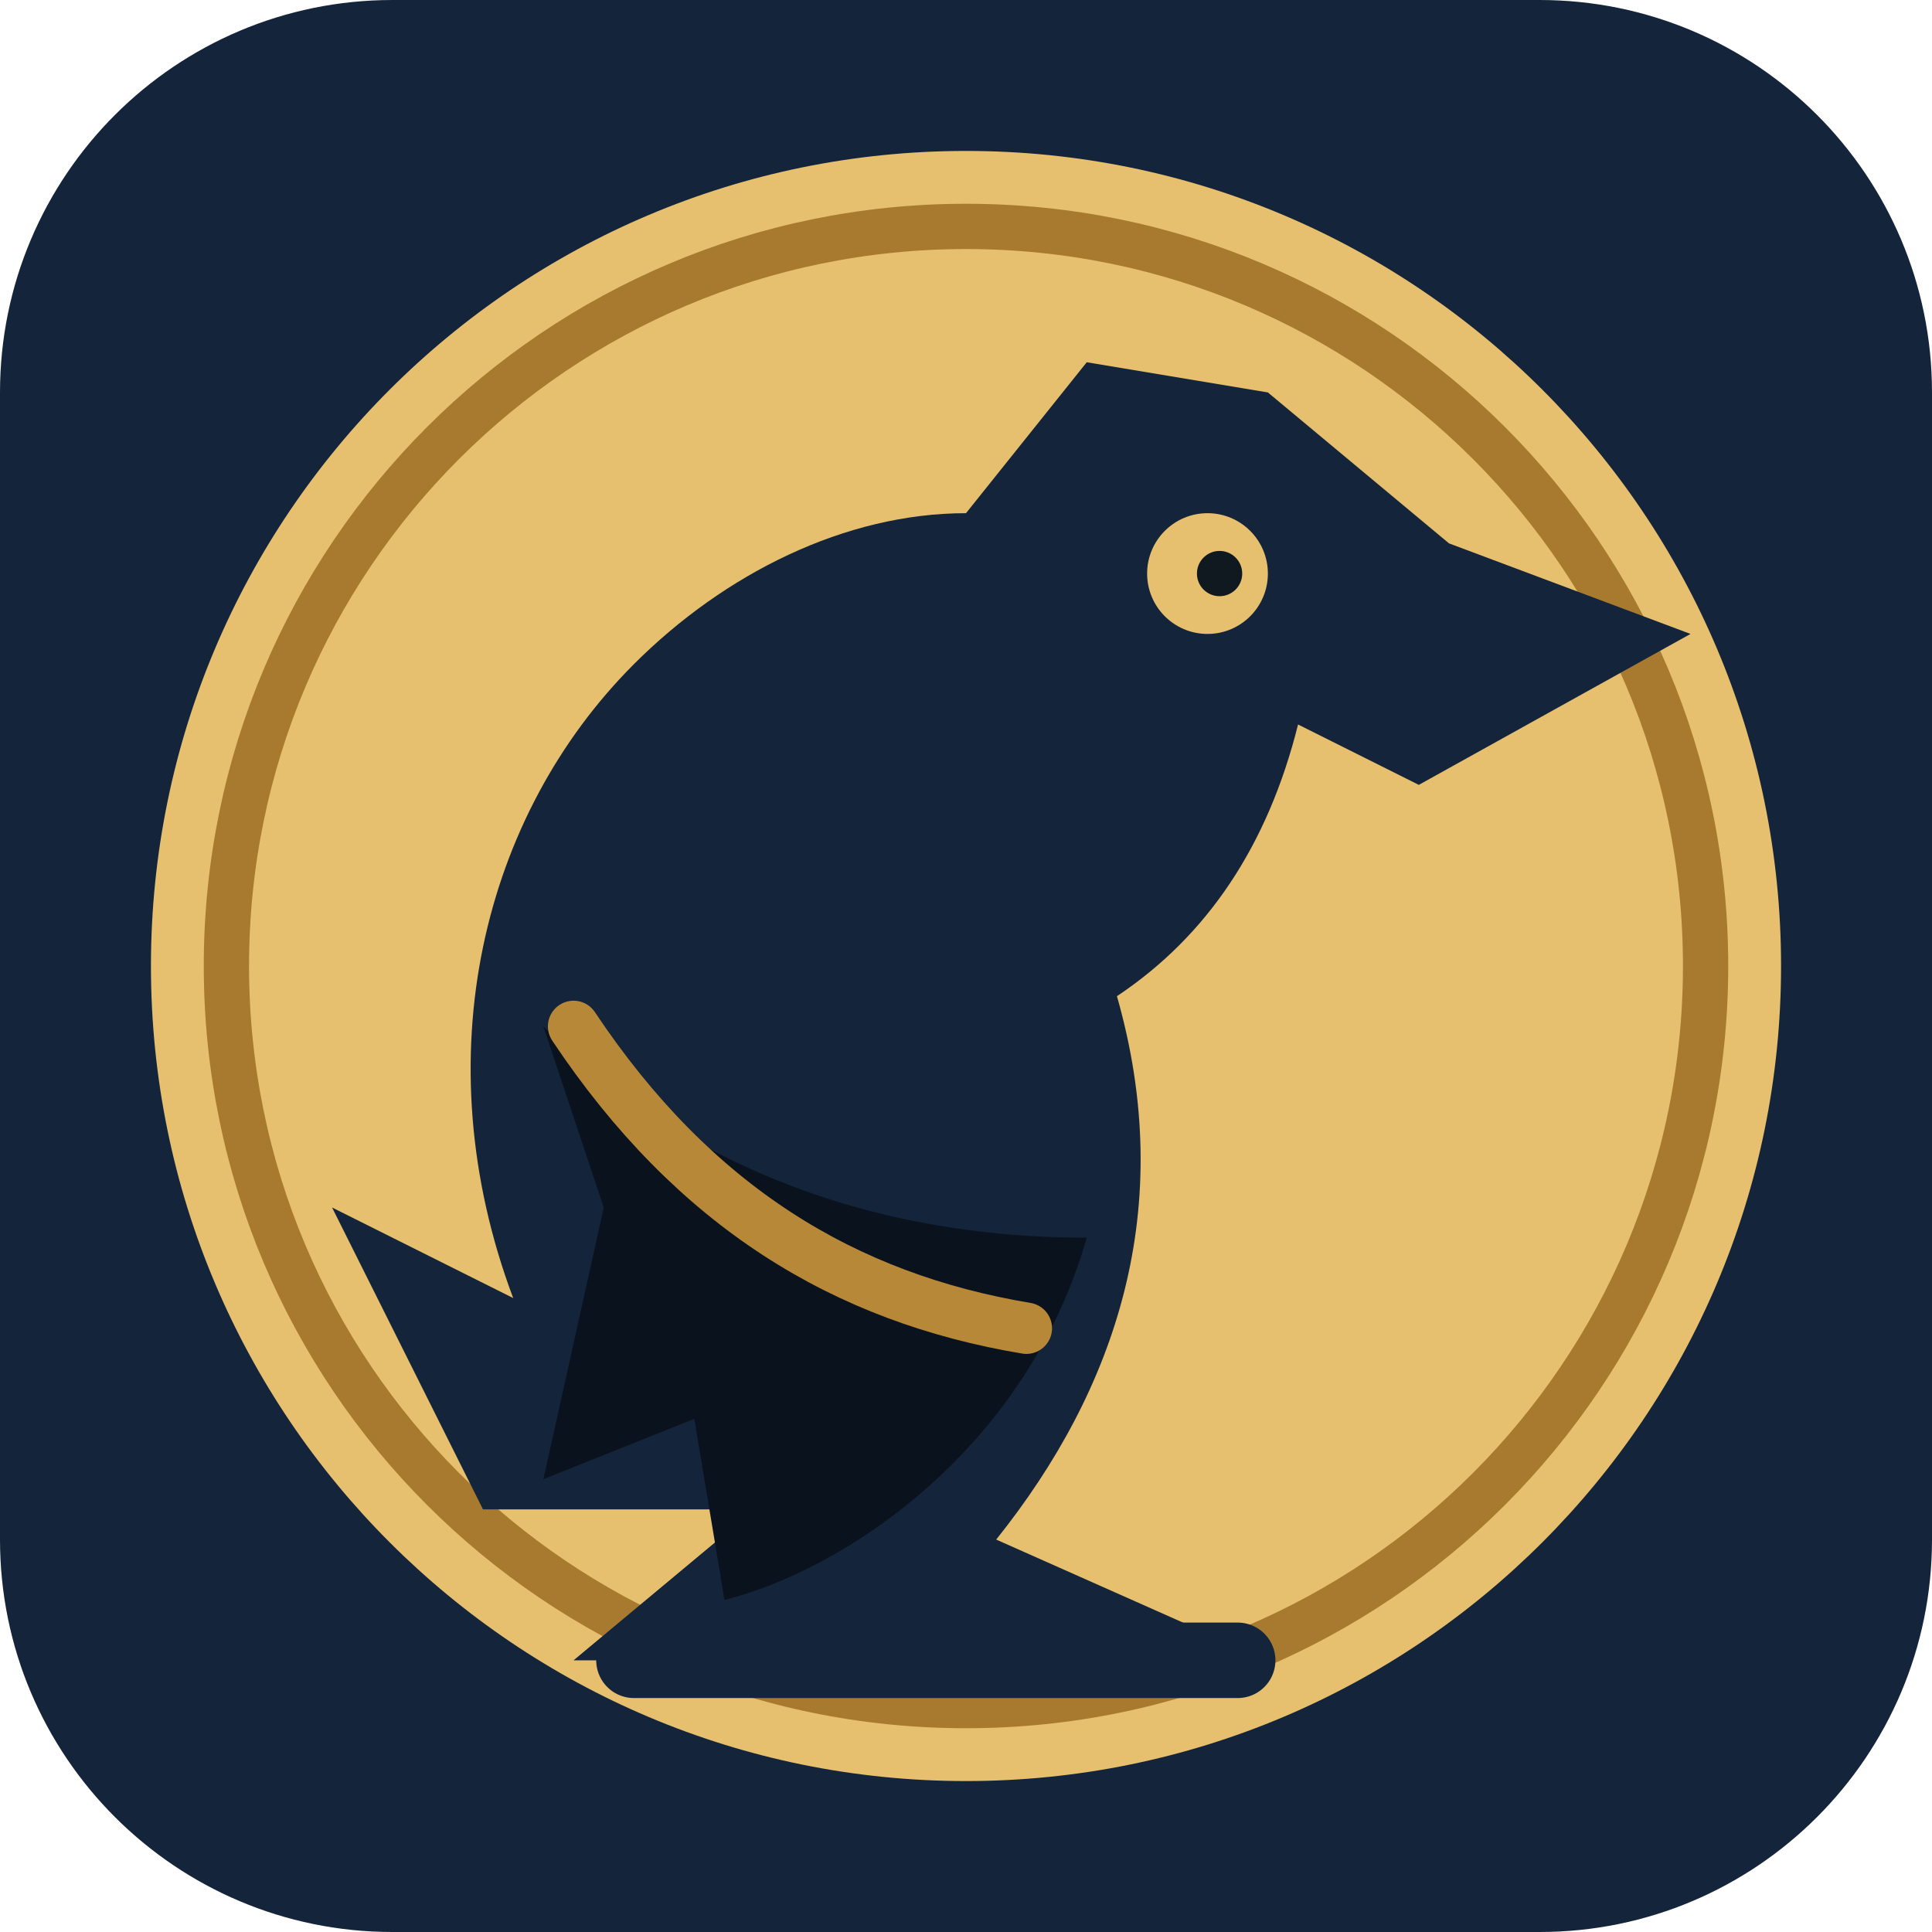
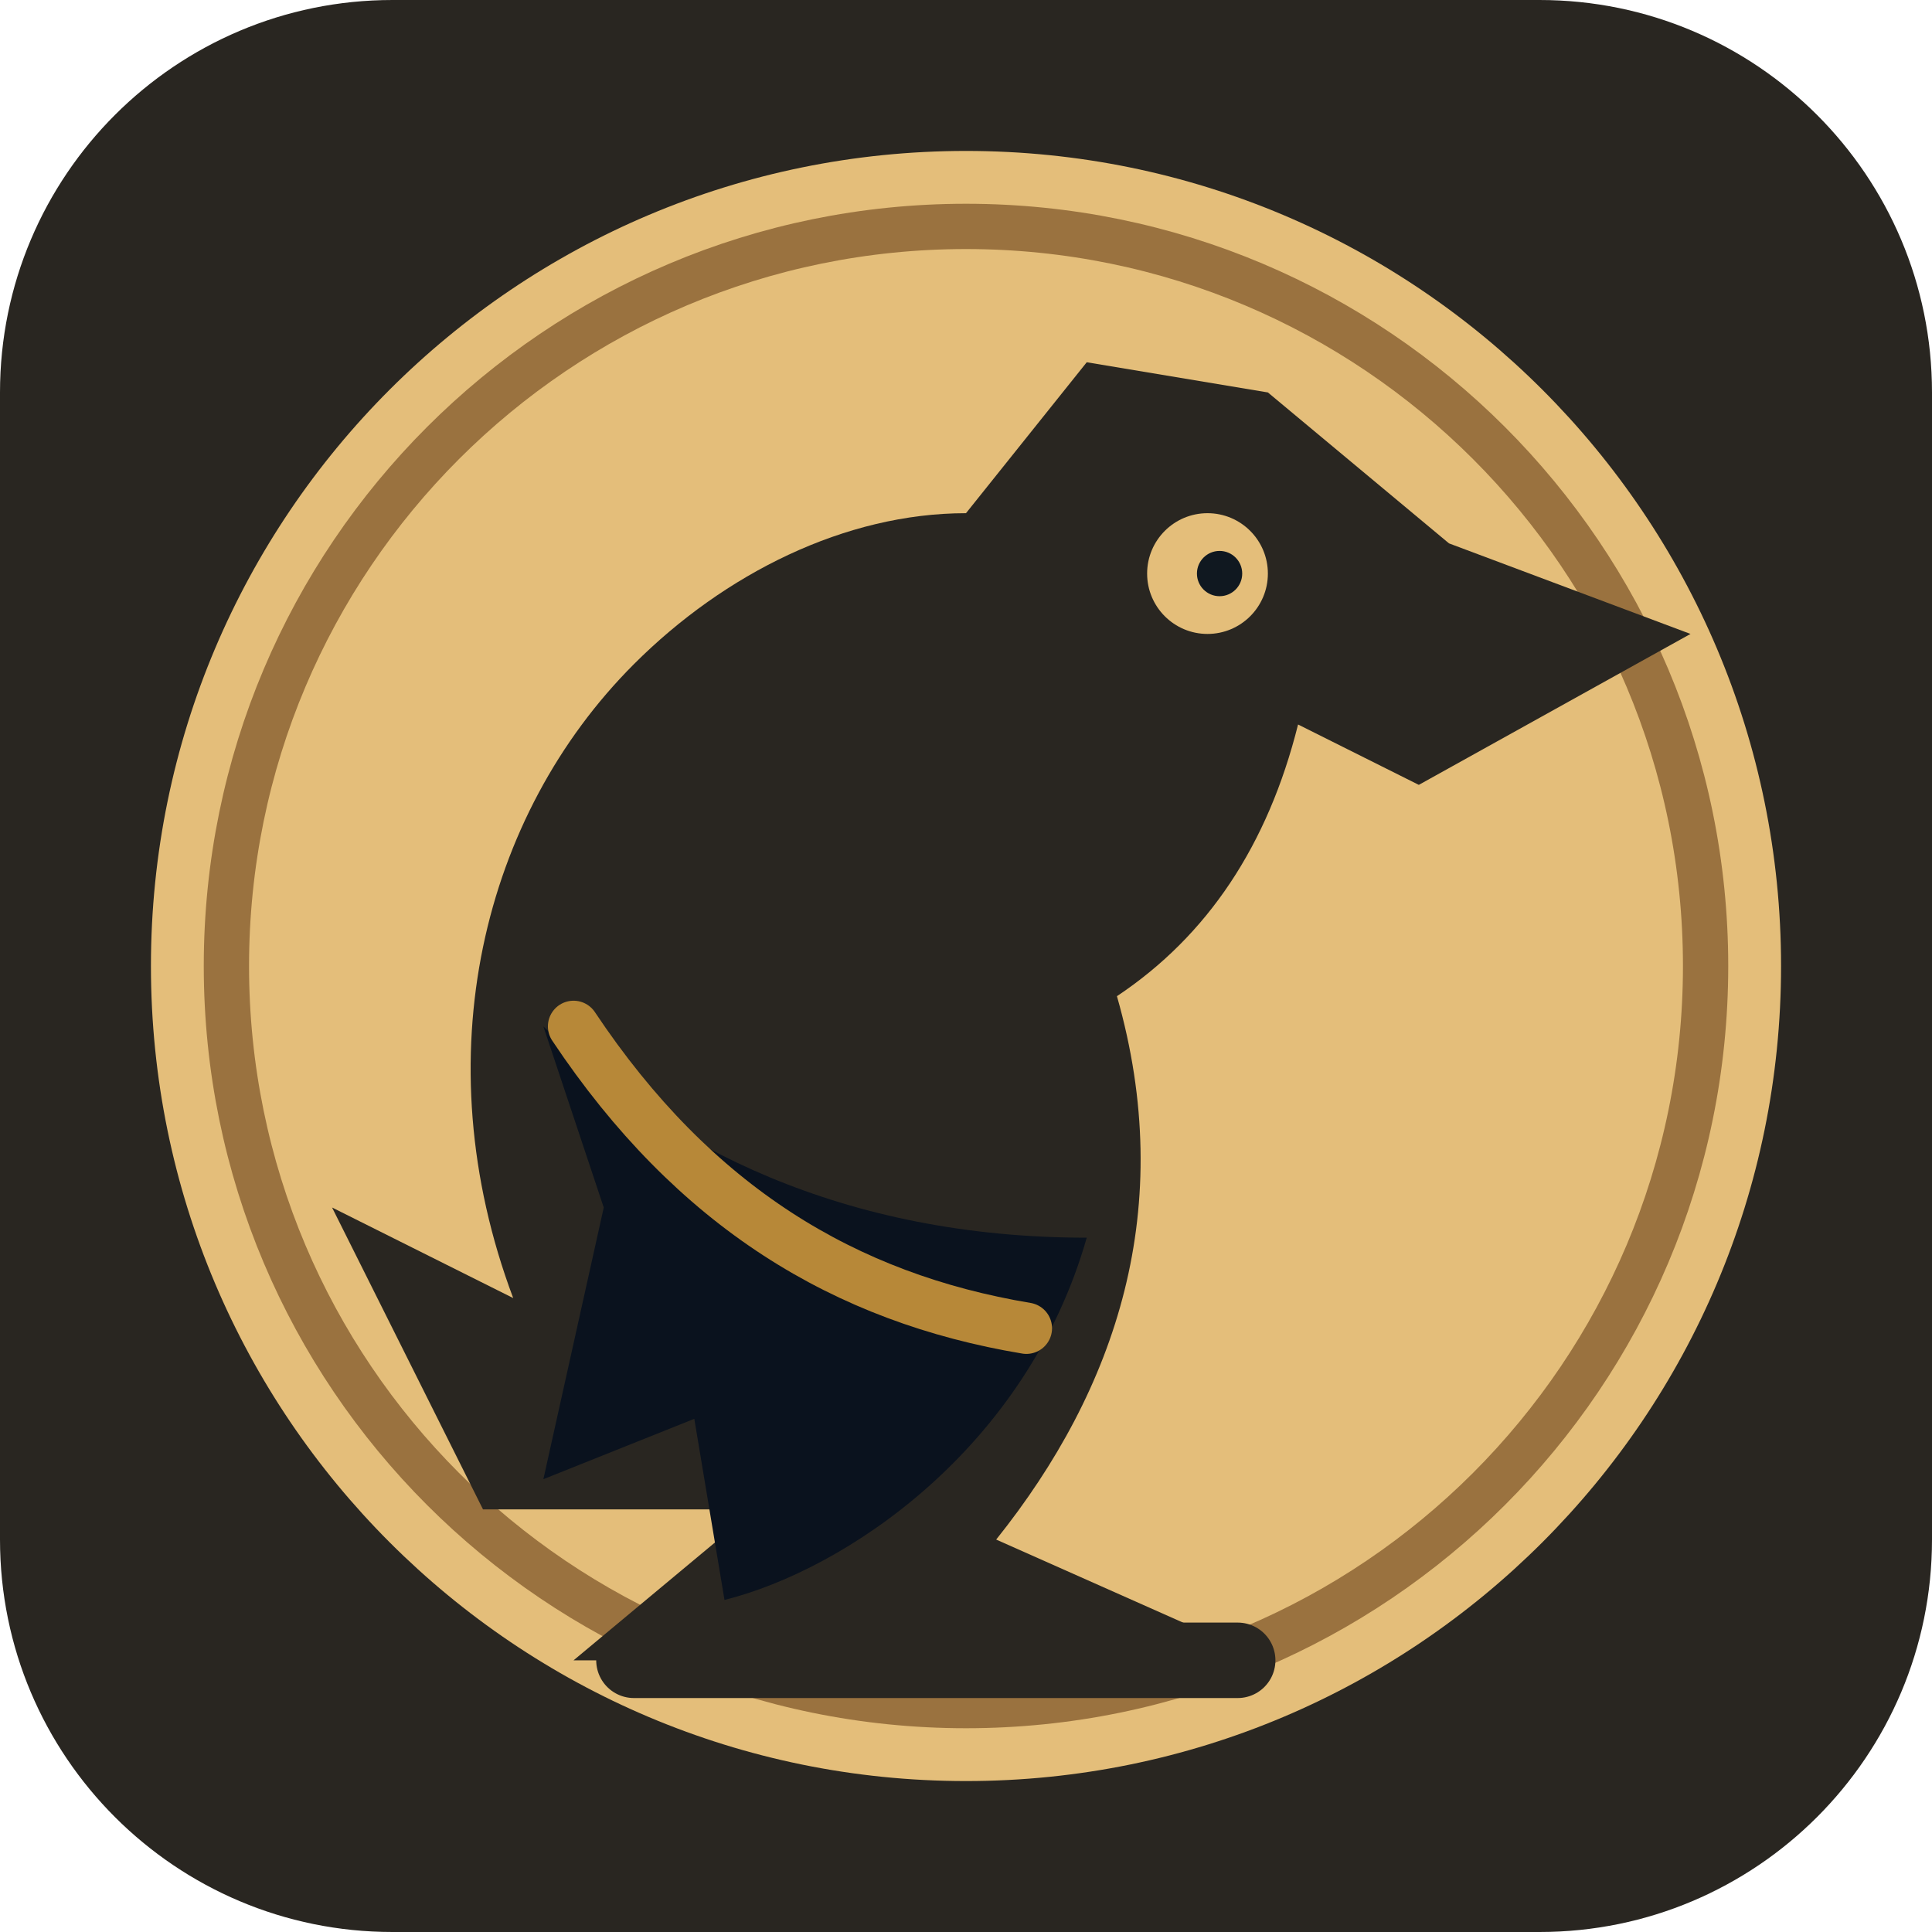
<svg xmlns="http://www.w3.org/2000/svg" viewBox="0 0 64 64" role="img" aria-label="Corvo do Esfola Bank">
-   <rect width="64" height="64" rx="13" fill="#14243B" />
-   <circle cx="32" cy="32" r="27" fill="#E6C06F" />
-   <circle cx="32" cy="32" r="24.5" fill="none" stroke="#A87A30" stroke-width="1.5" />
-   <path d="M16 50 11 40l6 3c-3-8-1-16 4-21 3-3 7-5 11-5l4-5 6 1 6 5 8 3-9 5-4-2c-1 4-3 7-6 9 2 7 0 13-4 18l9 4H19l6-5z" fill="#14243B" />
+   <rect width="64" height="64" rx="13" fill="#292621" />
+   <circle cx="32" cy="32" r="27" fill="#E4BE7A" />
+   <circle cx="32" cy="32" r="24.5" fill="none" stroke="#9A723F" stroke-width="1.5" />
+   <path d="M16 50 11 40l6 3c-3-8-1-16 4-21 3-3 7-5 11-5l4-5 6 1 6 5 8 3-9 5-4-2c-1 4-3 7-6 9 2 7 0 13-4 18l9 4H19l6-5z" fill="#292621" />
  <path d="M18 34c4 4 10 7 18 7-2 7-8 11-12 12l-1-6-5 2 2-9z" fill="#0A121E" />
  <path d="M19 34c4 6 9 9 15 10" fill="none" stroke="#B78838" stroke-width="1.7" stroke-linecap="round" />
-   <circle cx="40" cy="19" r="2" fill="#E6C06F" />
+   <circle cx="40" cy="19" r="2" fill="#E4BE7A" />
  <circle cx="40.4" cy="19" r=".75" fill="#101820" />
-   <path d="M21 55h20" stroke="#14243B" stroke-width="2.5" stroke-linecap="round" />
+   <path d="M21 55h20" stroke="#292621" stroke-width="2.5" stroke-linecap="round" />
</svg>
